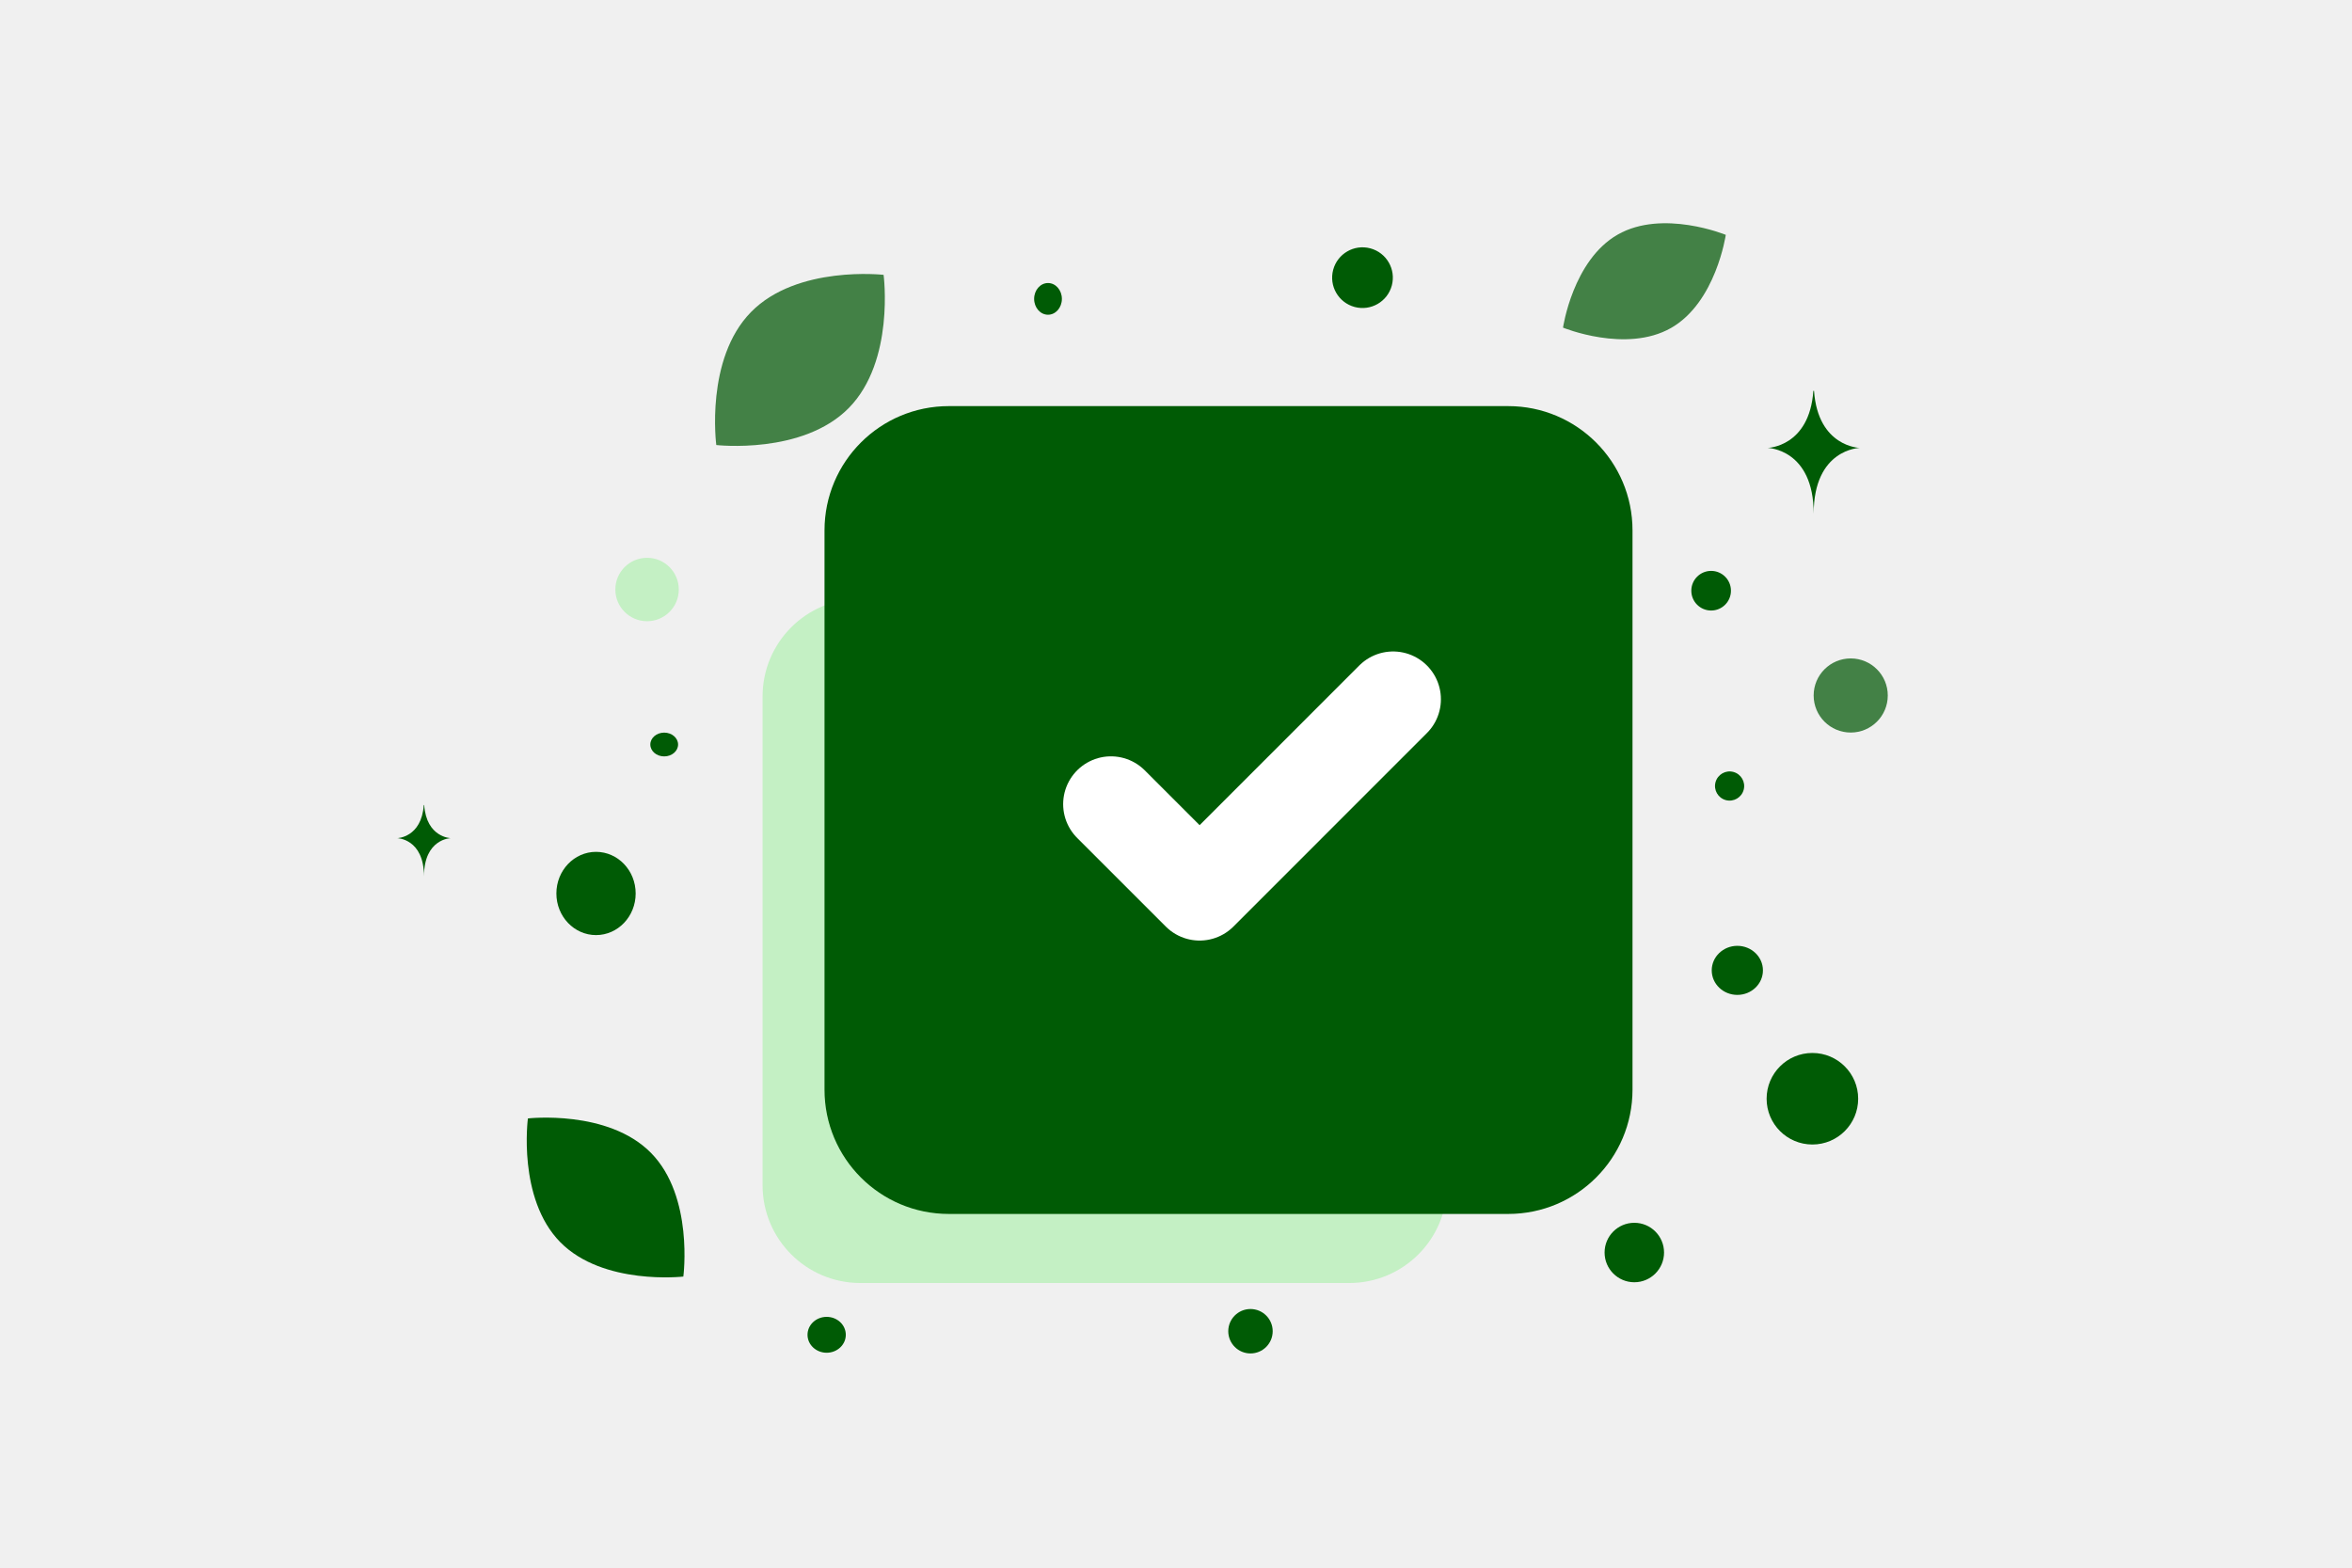
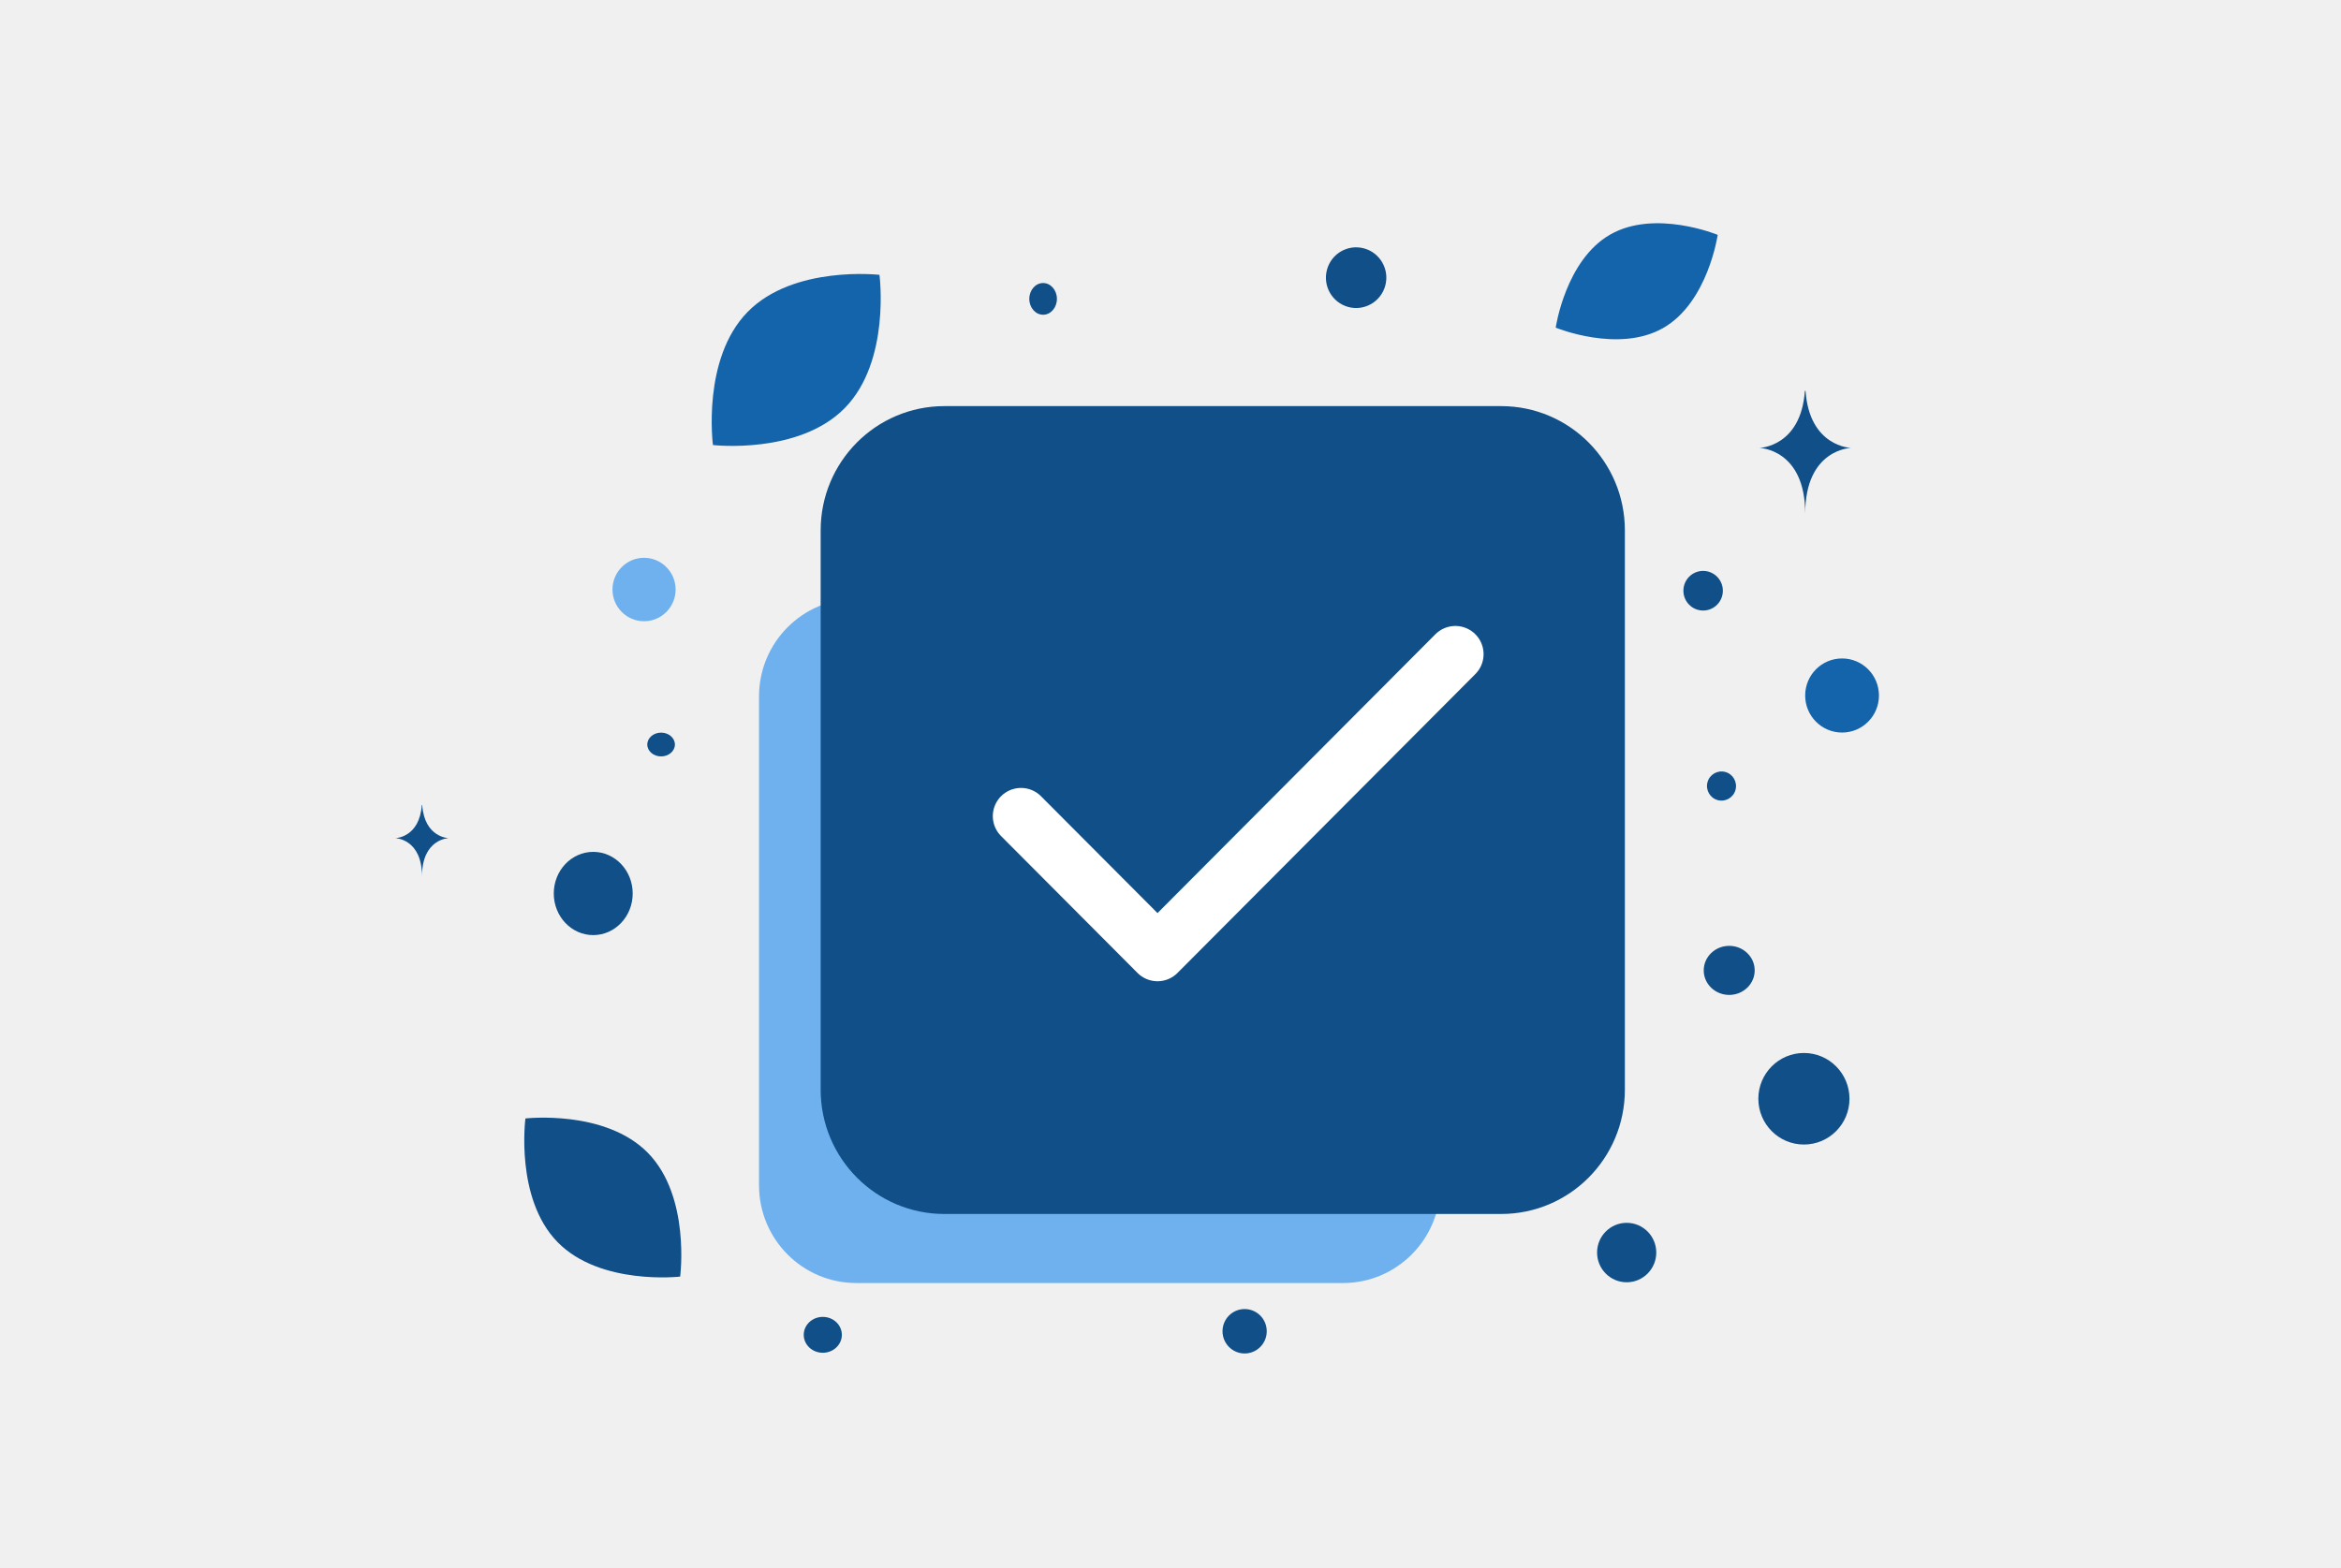
- <svg xmlns="http://www.w3.org/2000/svg" width="369" height="246" viewBox="0 0 369 246" fill="none">
-   <g clip-path="url(#clip0_109_509)">
-     <path d="M87.888 194.909C94.62 201.761 107.208 200.317 107.208 200.317C107.208 200.317 108.875 187.763 102.136 180.915C95.404 174.063 82.821 175.504 82.821 175.504C82.821 175.504 81.155 188.057 87.888 194.909Z" fill="#005B05" />
-     <path d="M262.17 51.462C255.121 55.483 245.219 51.412 245.219 51.412C245.219 51.412 246.753 40.823 253.807 36.807C260.856 32.786 270.754 36.852 270.754 36.852C270.754 36.852 269.219 47.441 262.17 51.462Z" fill="#438146" />
-     <path d="M133.173 64.015C125.928 71.389 112.378 69.834 112.378 69.834C112.378 69.834 110.585 56.323 117.837 48.953C125.083 41.578 138.626 43.128 138.626 43.128C138.626 43.128 140.419 56.64 133.173 64.015Z" fill="#438146" />
-     <path d="M93.509 133.672C96.944 133.672 99.728 136.596 99.728 140.202C99.728 143.809 96.944 146.733 93.509 146.733C90.074 146.733 87.289 143.809 87.289 140.202C87.289 136.596 90.074 133.672 93.509 133.672Z" fill="#005B05" />
-     <path d="M196.185 205.41C198.11 205.41 199.67 206.97 199.67 208.895C199.67 210.82 198.11 212.38 196.185 212.38C194.26 212.38 192.7 210.82 192.7 208.895C192.7 206.97 194.26 205.41 196.185 205.41Z" fill="#005B05" />
-     <path d="M284.343 165.23C288.309 165.23 291.525 168.446 291.525 172.412C291.525 176.379 288.309 179.595 284.343 179.595C280.376 179.595 277.16 176.379 277.16 172.412C277.16 168.446 280.376 165.23 284.343 165.23Z" fill="#005B05" />
-     <path d="M290.355 114.95C293.567 114.95 296.17 112.347 296.17 109.135C296.17 105.924 293.567 103.32 290.355 103.32C287.144 103.32 284.54 105.924 284.54 109.135C284.54 112.347 287.144 114.95 290.355 114.95Z" fill="#438146" />
-     <path d="M101.517 97.48C104.265 97.48 106.493 95.253 106.493 92.505C106.493 89.757 104.265 87.529 101.517 87.529C98.769 87.529 96.541 89.757 96.541 92.505C96.541 95.253 98.769 97.48 101.517 97.48Z" fill="#C4F0C4" />
-     <path d="M129.693 212.271C131.352 212.271 132.696 211.01 132.696 209.455C132.696 207.9 131.352 206.64 129.693 206.64C128.035 206.64 126.69 207.9 126.69 209.455C126.69 211.01 128.035 212.271 129.693 212.271Z" fill="#005B05" />
-     <path d="M272.566 156.118C274.784 156.118 276.583 154.395 276.583 152.269C276.583 150.143 274.784 148.42 272.566 148.42C270.348 148.42 268.55 150.143 268.55 152.269C268.55 154.395 270.348 156.118 272.566 156.118Z" fill="#005B05" />
-     <path d="M256.405 201.21C258.981 201.21 261.069 199.121 261.069 196.545C261.069 193.969 258.981 191.88 256.405 191.88C253.829 191.88 251.74 193.969 251.74 196.545C251.74 199.121 253.829 201.21 256.405 201.21Z" fill="#005B05" />
-     <path d="M164.42 49.388C165.622 49.388 166.597 48.274 166.597 46.9C166.597 45.526 165.622 44.412 164.42 44.412C163.218 44.412 162.243 45.526 162.243 46.9C162.243 48.274 163.218 49.388 164.42 49.388Z" fill="#005B05" />
-     <path d="M269.142 122.75C268.815 123.97 269.54 125.225 270.76 125.552C271.981 125.879 273.235 125.154 273.562 123.934C273.889 122.713 273.165 121.459 271.944 121.132C270.724 120.805 269.47 121.529 269.142 122.75Z" fill="#005B05" />
-     <path d="M268.456 95.803C270.173 95.803 271.565 94.411 271.565 92.694C271.565 90.976 270.173 89.584 268.456 89.584C266.738 89.584 265.346 90.976 265.346 92.694C265.346 94.411 266.738 95.803 268.456 95.803Z" fill="#005B05" />
-     <path d="M104.205 118.694C105.407 118.694 106.382 117.858 106.382 116.828C106.382 115.797 105.407 114.962 104.205 114.962C103.003 114.962 102.028 115.797 102.028 116.828C102.028 117.858 103.003 118.694 104.205 118.694Z" fill="#005B05" />
-     <path d="M209.159 42.338C208.479 44.878 209.986 47.489 212.526 48.17C215.066 48.85 217.677 47.343 218.358 44.803C219.038 42.263 217.531 39.652 214.991 38.971C212.451 38.291 209.84 39.798 209.159 42.338Z" fill="#005B05" />
-     <path d="M66.549 126.322H66.488C66.127 131.441 62.32 131.52 62.32 131.52C62.32 131.52 66.518 131.602 66.518 137.518C66.518 131.602 70.716 131.52 70.716 131.52C70.716 131.52 66.91 131.441 66.549 126.322ZM284.599 61.332H284.494C283.872 70.149 277.317 70.285 277.317 70.285C277.317 70.285 284.546 70.426 284.546 80.613C284.546 70.426 291.775 70.285 291.775 70.285C291.775 70.285 285.222 70.149 284.599 61.332Z" fill="#005B05" />
-     <path fill-rule="evenodd" clip-rule="evenodd" d="M227.022 162.977V185.987C227.022 194.463 220.158 201.328 211.682 201.328H134.98C126.504 201.328 119.64 194.463 119.64 185.987V109.285C119.64 100.81 126.504 93.945 134.98 93.945H157.991" fill="#C4F0C4" />
-     <path fill-rule="evenodd" clip-rule="evenodd" d="M148.859 63.727H236.619C247.393 63.727 256.121 72.454 256.121 83.229V170.989C256.121 181.764 247.393 190.491 236.619 190.491H148.859C138.084 190.491 129.356 181.764 129.356 170.989V83.229C129.356 72.454 138.084 63.727 148.859 63.727Z" fill="#005B05" />
-     <path d="M174.296 126.184L188.205 140.092L218.561 109.728" stroke="white" stroke-width="15" stroke-linecap="round" stroke-linejoin="round" />
+ <svg xmlns="http://www.w3.org/2000/svg" width="415" height="278" viewBox="0 0 415 278" fill="none">
+   <g clip-path="url(#clip0_1021_2469)">
+     <path d="M98.843 220.264C106.415 228.007 120.573 226.375 120.573 226.375C120.573 226.375 122.447 212.187 114.868 204.449C107.297 196.705 93.145 198.334 93.145 198.334C93.145 198.334 91.272 212.52 98.843 220.264Z" fill="#104F88" />
+     <path d="M294.852 58.156C286.924 62.7 275.788 58.1 275.788 58.1C275.788 58.1 277.514 46.133 285.446 41.595C293.374 37.05 304.506 41.646 304.506 41.646C304.506 41.646 302.78 53.612 294.852 58.156Z" fill="#1464AB" />
+     <path d="M149.774 72.341C141.626 80.675 126.387 78.918 126.387 78.918C126.387 78.918 124.37 63.649 132.527 55.32C140.676 46.986 155.907 48.738 155.907 48.738C155.907 48.738 157.924 64.008 149.774 72.341Z" fill="#1464AB" />
+     <path d="M105.165 151.06C109.029 151.06 112.161 154.364 112.161 158.44C112.161 162.516 109.029 165.82 105.165 165.82C101.302 165.82 98.17 162.516 98.17 158.44C98.17 154.364 101.302 151.06 105.165 151.06Z" fill="#104F88" />
+     <path d="M220.642 232.13C222.806 232.13 224.561 233.893 224.561 236.068C224.561 238.243 222.806 240.007 220.642 240.007C218.477 240.007 216.722 238.243 216.722 236.068C216.722 233.893 218.477 232.13 220.642 232.13Z" fill="#104F88" />
+     <path d="M319.789 186.723C324.25 186.723 327.866 190.357 327.866 194.84C327.866 199.323 324.25 202.957 319.789 202.957C315.327 202.957 311.711 199.323 311.711 194.84C311.711 190.357 315.327 186.723 319.789 186.723Z" fill="#104F88" />
+     <path d="M326.551 129.903C330.163 129.903 333.091 126.961 333.091 123.331C333.091 119.702 330.163 116.76 326.551 116.76C322.939 116.76 320.011 119.702 320.011 123.331C320.011 126.961 322.939 129.903 326.551 129.903Z" fill="#1464AB" />
+     <path d="M114.173 110.161C117.263 110.161 119.769 107.643 119.769 104.538C119.769 101.432 117.263 98.915 114.173 98.915C111.082 98.915 108.577 101.432 108.577 104.538C108.577 107.643 111.082 110.161 114.173 110.161Z" fill="#6EB1EE" />
+     <path d="M145.861 239.883C147.726 239.883 149.238 238.459 149.238 236.702C149.238 234.945 147.726 233.52 145.861 233.52C143.995 233.52 142.483 234.945 142.483 236.702C142.483 238.459 143.995 239.883 145.861 239.883Z" fill="#104F88" />
+     <path d="M306.545 176.426C309.04 176.426 311.062 174.479 311.062 172.076C311.062 169.674 309.04 167.727 306.545 167.727C304.05 167.727 302.028 169.674 302.028 172.076C302.028 174.479 304.05 176.426 306.545 176.426Z" fill="#104F88" />
+     <path d="M288.369 227.383C291.266 227.383 293.615 225.023 293.615 222.112C293.615 219.201 291.266 216.841 288.369 216.841C285.471 216.841 283.123 219.201 283.123 222.112C283.123 225.023 285.471 227.383 288.369 227.383Z" fill="#104F88" />
+     <path d="M184.917 55.812C186.269 55.812 187.365 54.553 187.365 53.001C187.365 51.448 186.269 50.189 184.917 50.189C183.565 50.189 182.469 51.448 182.469 53.001C182.469 54.553 183.565 55.812 184.917 55.812Z" fill="#104F88" />
+     <path d="M302.693 138.717C302.326 140.097 303.14 141.514 304.513 141.884C305.885 142.253 307.296 141.435 307.664 140.056C308.032 138.676 307.217 137.259 305.845 136.889C304.472 136.52 303.061 137.338 302.693 138.717Z" fill="#104F88" />
+     <path d="M301.921 108.266C303.853 108.266 305.419 106.692 305.419 104.751C305.419 102.811 303.853 101.237 301.921 101.237C299.99 101.237 298.424 102.811 298.424 104.751C298.424 106.692 299.99 108.266 301.921 108.266Z" fill="#104F88" />
+     <path d="M117.196 134.134C118.548 134.134 119.644 133.189 119.644 132.025C119.644 130.86 118.548 129.916 117.196 129.916C115.844 129.916 114.748 130.86 114.748 132.025C114.748 133.189 115.844 134.134 117.196 134.134Z" fill="#104F88" />
+     <path d="M235.234 47.846C234.469 50.716 236.164 53.666 239.021 54.436C241.877 55.205 244.813 53.501 245.579 50.631C246.344 47.761 244.649 44.81 241.792 44.041C238.936 43.272 235.999 44.975 235.234 47.846Z" fill="#104F88" />
+     <path d="M74.845 142.754H74.776C74.37 148.54 70.089 148.629 70.089 148.629C70.089 148.629 74.81 148.721 74.81 155.406C74.81 148.721 79.531 148.629 79.531 148.629C79.531 148.629 75.251 148.54 74.845 142.754ZM320.077 69.311H319.959C319.259 79.274 311.887 79.427 311.887 79.427C311.887 79.427 320.017 79.587 320.017 91.1C320.017 79.587 328.147 79.427 328.147 79.427C328.147 79.427 320.777 79.274 320.077 69.311Z" fill="#104F88" />
+     <path fill-rule="evenodd" clip-rule="evenodd" d="M255.324 184.177V210.181C255.324 219.759 247.603 227.517 238.071 227.517H151.807C142.275 227.517 134.555 219.759 134.555 210.181V123.502C134.555 113.924 142.275 106.166 151.807 106.166H177.687" fill="#6EB1EE" />
+     <path fill-rule="evenodd" clip-rule="evenodd" d="M167.416 72.016H266.116C278.234 72.016 288.049 81.879 288.049 94.055V193.231C288.049 205.408 278.234 215.27 266.116 215.27H167.416C155.298 215.27 145.482 205.408 145.482 193.231V94.055C145.482 81.879 155.298 72.016 167.416 72.016Z" fill="#104F88" />
+     <path d="M181 144.722L205.196 169L258 116" stroke="white" stroke-width="10" stroke-linecap="round" stroke-linejoin="round" />
  </g>
  <defs>
-     <clipPath id="clip0_109_509">
-       <rect width="369" height="246" fill="white" />
+     <clipPath id="clip0_1021_2469">
+       <rect width="415" height="278" fill="white" />
    </clipPath>
  </defs>
</svg>
